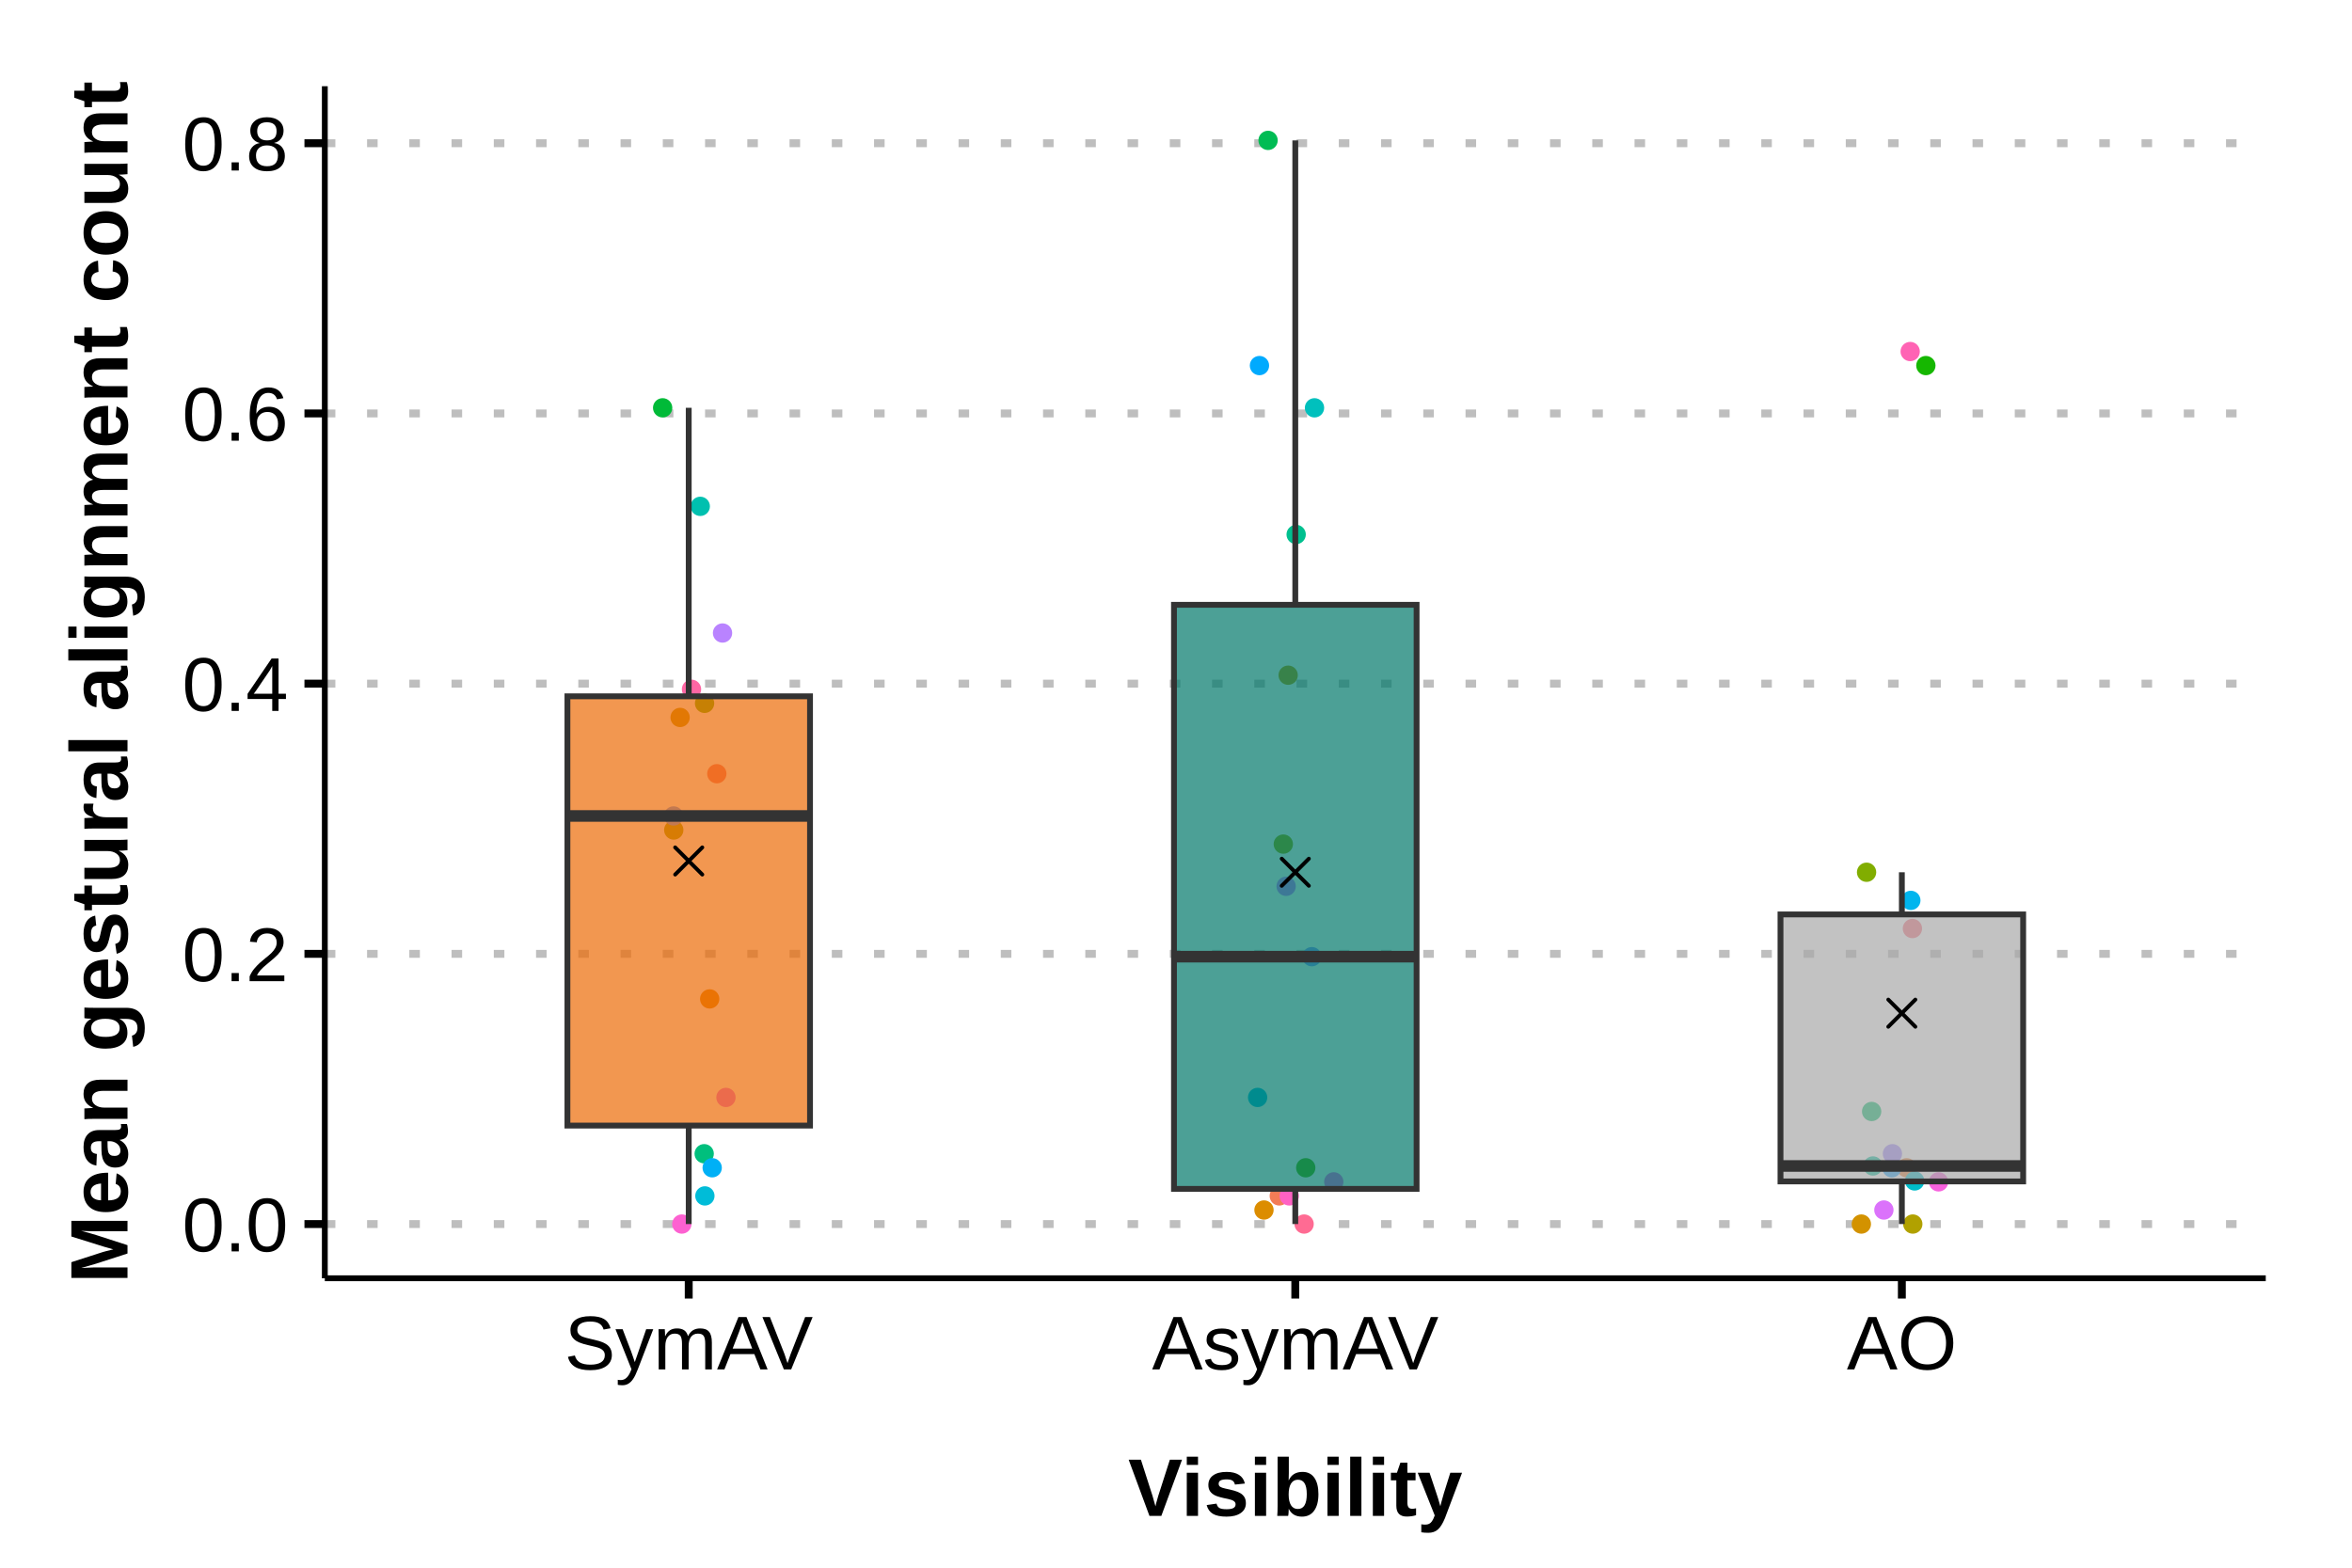
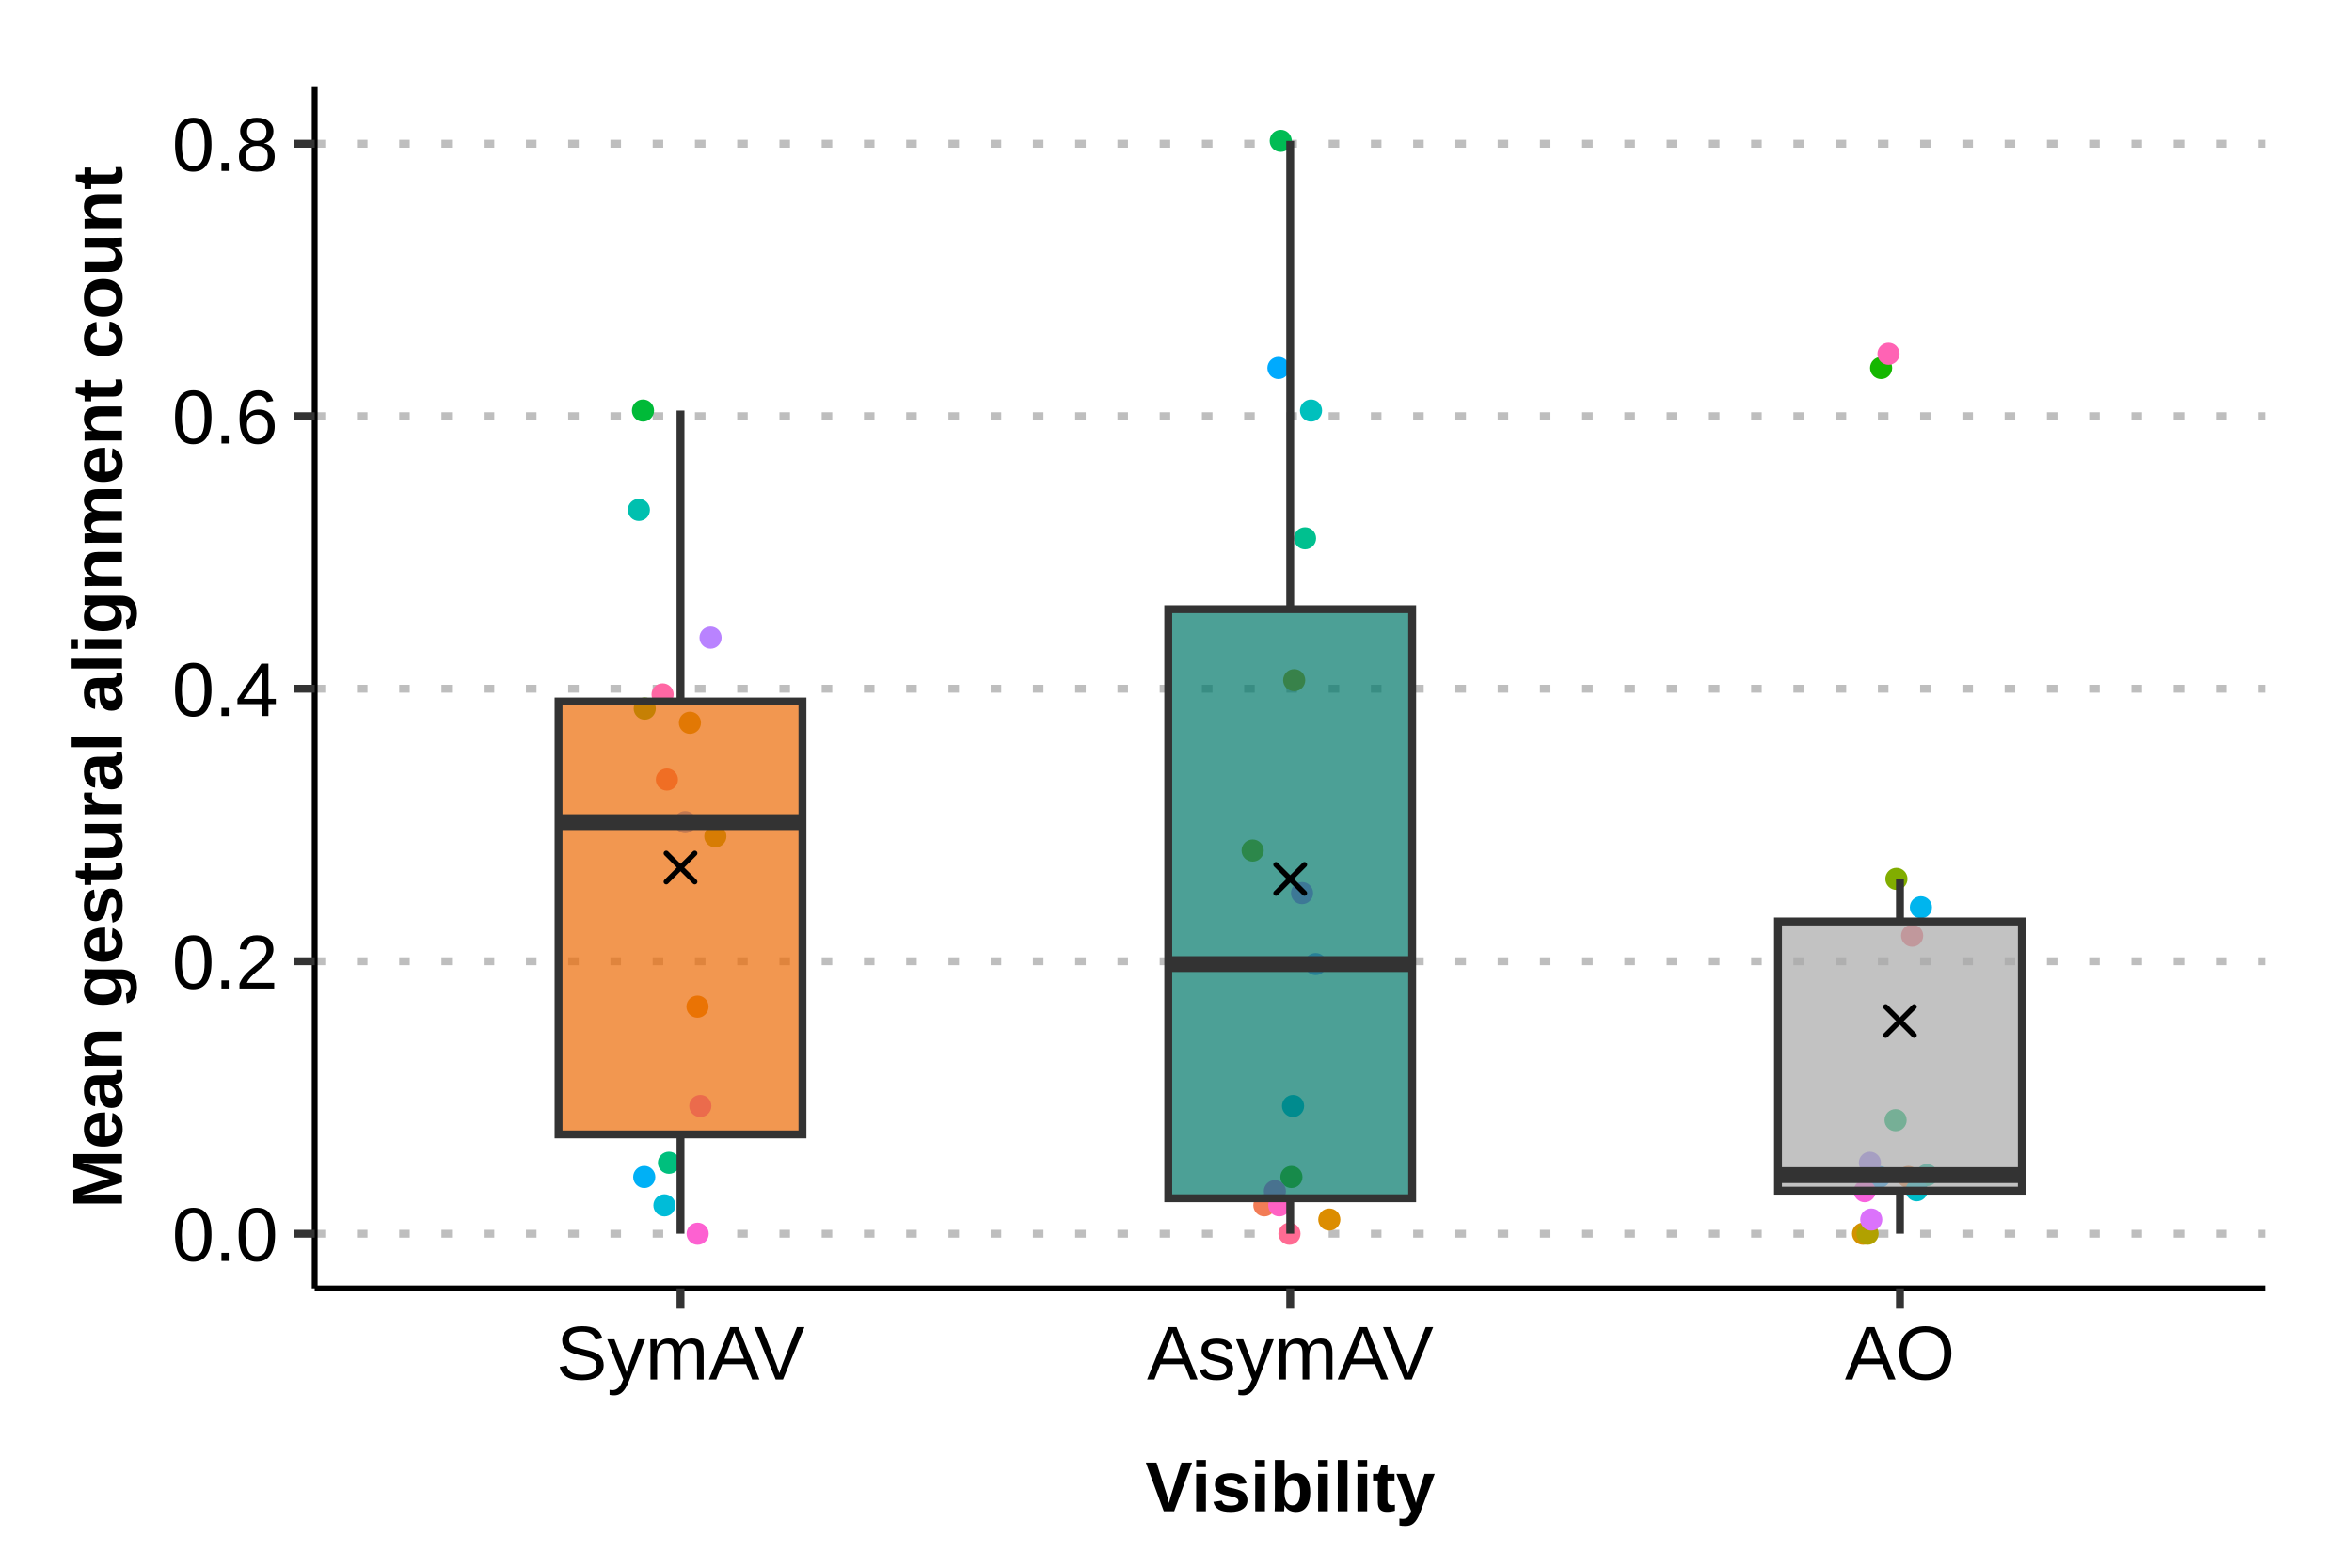
<svg xmlns="http://www.w3.org/2000/svg" width="432.00pt" height="288.00pt" viewBox="0 0 432.00 288.00">
  <g class="svglite">
    <defs>
      <style type="text/css">
    .svglite line, .svglite polyline, .svglite polygon, .svglite path, .svglite rect, .svglite circle {
      fill: none;
      stroke: #000000;
      stroke-linecap: round;
      stroke-linejoin: round;
      stroke-miterlimit: 10.00;
    }
    .svglite text {
      white-space: pre;
    }
    .svglite g.glyphgroup path {
      fill: inherit;
      stroke: none;
    }
  </style>
    </defs>
    <rect width="100%" height="100%" style="stroke: none; fill: none;" />
    <defs>
      <clipPath id="cpMC4wMHw0MzIuMDB8MC4wMHwyODguMDA=">
        <rect x="0.00" y="0.00" width="432.00" height="288.00" />
      </clipPath>
    </defs>
    <g clip-path="url(#cpMC4wMHw0MzIuMDB8MC4wMHwyODguMDA=)">
</g>
    <defs>
-       <clipPath id="cpNTkuNjZ8NDE2LjE2fDE1Ljg0fDIzNC44Mw==">
-         <rect x="59.66" y="15.84" width="356.50" height="218.99" />
+       <clipPath id="cpNTcuODB8NDE2LjE2fDE1Ljg0fDIzNi42OQ==">
+         <rect x="57.80" y="15.84" width="358.36" height="220.85" />
      </clipPath>
    </defs>
-     <g clip-path="url(#cpNTkuNjZ8NDE2LjE2fDE1Ljg0fDIzNC44Mw==)">
-       <polyline points="59.66,224.87 416.16,224.87 " style="stroke-width: 1.45; stroke: #BEBEBE; stroke-dasharray: 1.94,5.82; stroke-linecap: butt;" />
-       <polyline points="59.66,175.23 416.16,175.23 " style="stroke-width: 1.45; stroke: #BEBEBE; stroke-dasharray: 1.94,5.82; stroke-linecap: butt;" />
-       <polyline points="59.66,125.59 416.16,125.59 " style="stroke-width: 1.45; stroke: #BEBEBE; stroke-dasharray: 1.94,5.82; stroke-linecap: butt;" />
-       <polyline points="59.66,75.95 416.16,75.95 " style="stroke-width: 1.45; stroke: #BEBEBE; stroke-dasharray: 1.94,5.82; stroke-linecap: butt;" />
-       <polyline points="59.66,26.31 416.16,26.31 " style="stroke-width: 1.45; stroke: #BEBEBE; stroke-dasharray: 1.94,5.82; stroke-linecap: butt;" />
-       <circle cx="131.66" cy="142.14" r="1.42" style="stroke-width: 0.71; stroke: #F8766D; fill: #F8766D;" />
-       <circle cx="234.97" cy="219.70" r="1.42" style="stroke-width: 0.71; stroke: #F27C56; fill: #F27C56;" />
-       <circle cx="350.20" cy="214.53" r="1.42" style="stroke-width: 0.71; stroke: #EC823A; fill: #EC823A;" />
-       <circle cx="130.35" cy="183.51" r="1.42" style="stroke-width: 0.71; stroke: #E58700; fill: #E58700;" />
-       <circle cx="232.16" cy="222.29" r="1.42" style="stroke-width: 0.71; stroke: #DC8D00; fill: #DC8D00;" />
-       <circle cx="341.88" cy="224.87" r="1.42" style="stroke-width: 0.71; stroke: #D39200; fill: #D39200;" />
-       <circle cx="124.92" cy="131.80" r="1.42" style="stroke-width: 0.71; stroke: #C99800; fill: #C99800;" />
-       <circle cx="236.60" cy="124.04" r="1.42" style="stroke-width: 0.71; stroke: #BD9C00; fill: #BD9C00;" />
-       <circle cx="351.33" cy="224.87" r="1.42" style="stroke-width: 0.71; stroke: #B1A100; fill: #B1A100;" />
-       <circle cx="123.75" cy="152.48" r="1.42" style="stroke-width: 0.71; stroke: #A3A500; fill: #A3A500;" />
-       <circle cx="235.71" cy="155.07" r="1.42" style="stroke-width: 0.71; stroke: #93AA00; fill: #93AA00;" />
-       <circle cx="342.84" cy="160.24" r="1.42" style="stroke-width: 0.71; stroke: #81AD00; fill: #81AD00;" />
-       <circle cx="129.41" cy="129.21" r="1.42" style="stroke-width: 0.71; stroke: #6BB100; fill: #6BB100;" />
-       <circle cx="239.83" cy="214.53" r="1.42" style="stroke-width: 0.71; stroke: #4EB400; fill: #4EB400;" />
-       <circle cx="353.73" cy="67.16" r="1.42" style="stroke-width: 0.71; stroke: #15B700; fill: #15B700;" />
-       <circle cx="121.71" cy="74.92" r="1.42" style="stroke-width: 0.71; stroke: #00BA38; fill: #00BA38;" />
-       <circle cx="232.91" cy="25.79" r="1.42" style="stroke-width: 0.71; stroke: #00BC54; fill: #00BC54;" />
-       <circle cx="343.77" cy="204.19" r="1.42" style="stroke-width: 0.71; stroke: #00BE6A; fill: #00BE6A;" />
-       <circle cx="129.34" cy="211.95" r="1.42" style="stroke-width: 0.71; stroke: #00BF7D; fill: #00BF7D;" />
-       <circle cx="238.07" cy="98.19" r="1.42" style="stroke-width: 0.71; stroke: #00C08F; fill: #00C08F;" />
-       <circle cx="344.01" cy="214.20" r="1.42" style="stroke-width: 0.71; stroke: #00C19F; fill: #00C19F;" />
-       <circle cx="128.62" cy="93.02" r="1.42" style="stroke-width: 0.71; stroke: #00C0AF; fill: #00C0AF;" />
-       <circle cx="241.44" cy="74.92" r="1.42" style="stroke-width: 0.71; stroke: #00C0BD; fill: #00C0BD;" />
-       <circle cx="351.67" cy="216.95" r="1.42" style="stroke-width: 0.71; stroke: #00BECB; fill: #00BECB;" />
-       <circle cx="129.47" cy="219.70" r="1.42" style="stroke-width: 0.71; stroke: #00BCD8; fill: #00BCD8;" />
-       <circle cx="230.99" cy="201.61" r="1.42" style="stroke-width: 0.71; stroke: #00B9E3; fill: #00B9E3;" />
-       <circle cx="350.97" cy="165.41" r="1.42" style="stroke-width: 0.71; stroke: #00B5EE; fill: #00B5EE;" />
-       <circle cx="130.81" cy="214.53" r="1.42" style="stroke-width: 0.71; stroke: #00B0F6; fill: #00B0F6;" />
-       <circle cx="231.33" cy="67.16" r="1.42" style="stroke-width: 0.71; stroke: #00AAFE; fill: #00AAFE;" />
-       <circle cx="347.48" cy="214.53" r="1.42" style="stroke-width: 0.71; stroke: #18A3FF; fill: #18A3FF;" />
-       <circle cx="123.72" cy="149.90" r="1.42" style="stroke-width: 0.71; stroke: #619CFF; fill: #619CFF;" />
-       <circle cx="240.95" cy="175.75" r="1.42" style="stroke-width: 0.71; stroke: #8694FF; fill: #8694FF;" />
-       <circle cx="347.59" cy="211.95" r="1.42" style="stroke-width: 0.71; stroke: #A28BFF; fill: #A28BFF;" />
-       <circle cx="132.71" cy="116.29" r="1.42" style="stroke-width: 0.71; stroke: #B983FF; fill: #B983FF;" />
-       <circle cx="236.23" cy="162.82" r="1.42" style="stroke-width: 0.71; stroke: #CB7AFF; fill: #CB7AFF;" />
-       <circle cx="346.02" cy="222.29" r="1.42" style="stroke-width: 0.71; stroke: #DB72FB; fill: #DB72FB;" />
-       <circle cx="133.34" cy="201.61" r="1.42" style="stroke-width: 0.71; stroke: #E76BF3; fill: #E76BF3;" />
-       <circle cx="244.98" cy="217.12" r="1.42" style="stroke-width: 0.71; stroke: #F166E9; fill: #F166E9;" />
-       <circle cx="356.06" cy="217.12" r="1.42" style="stroke-width: 0.71; stroke: #F862DE; fill: #F862DE;" />
-       <circle cx="125.23" cy="224.87" r="1.42" style="stroke-width: 0.71; stroke: #FD61D1; fill: #FD61D1;" />
-       <circle cx="236.80" cy="219.70" r="1.42" style="stroke-width: 0.71; stroke: #FF61C3; fill: #FF61C3;" />
-       <circle cx="350.85" cy="64.58" r="1.42" style="stroke-width: 0.71; stroke: #FF63B4; fill: #FF63B4;" />
-       <circle cx="127.01" cy="126.63" r="1.42" style="stroke-width: 0.71; stroke: #FF67A4; fill: #FF67A4;" />
-       <circle cx="239.53" cy="224.87" r="1.42" style="stroke-width: 0.71; stroke: #FF6B93; fill: #FF6B93;" />
-       <circle cx="351.26" cy="170.58" r="1.42" style="stroke-width: 0.71; stroke: #FC7181; fill: #FC7181;" />
-       <line x1="126.50" y1="127.92" x2="126.50" y2="74.92" style="stroke-width: 1.07; stroke: #333333; stroke-linecap: butt;" />
-       <line x1="126.50" y1="206.78" x2="126.50" y2="224.87" style="stroke-width: 1.07; stroke: #333333; stroke-linecap: butt;" />
-       <polygon points="104.22,127.92 104.22,206.78 148.78,206.78 148.78,127.92 104.22,127.92 " style="stroke-width: 1.07; stroke: #333333; stroke-linecap: butt; stroke-linejoin: miter; fill: #ED6B06; fill-opacity: 0.70;" />
-       <line x1="104.22" y1="149.90" x2="148.78" y2="149.90" style="stroke-width: 2.13; stroke: #333333; stroke-linecap: butt; stroke-linejoin: miter;" />
-       <line x1="237.91" y1="111.11" x2="237.91" y2="25.79" style="stroke-width: 1.07; stroke: #333333; stroke-linecap: butt;" />
-       <line x1="237.91" y1="218.41" x2="237.91" y2="224.87" style="stroke-width: 1.07; stroke: #333333; stroke-linecap: butt;" />
-       <polygon points="215.63,111.11 215.63,218.41 260.19,218.41 260.19,111.11 215.63,111.11 " style="stroke-width: 1.07; stroke: #333333; stroke-linecap: butt; stroke-linejoin: miter; fill: #00786A; fill-opacity: 0.70;" />
-       <line x1="215.63" y1="175.75" x2="260.19" y2="175.75" style="stroke-width: 2.13; stroke: #333333; stroke-linecap: butt; stroke-linejoin: miter;" />
-       <line x1="349.32" y1="167.99" x2="349.32" y2="160.24" style="stroke-width: 1.07; stroke: #333333; stroke-linecap: butt;" />
-       <line x1="349.32" y1="217.04" x2="349.32" y2="224.87" style="stroke-width: 1.07; stroke: #333333; stroke-linecap: butt;" />
-       <polygon points="327.03,167.99 327.03,217.04 371.60,217.04 371.60,167.99 327.03,167.99 " style="stroke-width: 1.07; stroke: #333333; stroke-linecap: butt; stroke-linejoin: miter; fill: #A9A9A9; fill-opacity: 0.70;" />
-       <line x1="327.03" y1="214.20" x2="371.60" y2="214.20" style="stroke-width: 2.13; stroke: #333333; stroke-linecap: butt; stroke-linejoin: miter;" />
-       <line x1="124.01" y1="160.66" x2="128.99" y2="155.68" style="stroke-width: 0.71;" />
-       <line x1="124.01" y1="155.68" x2="128.99" y2="160.66" style="stroke-width: 0.71;" />
-       <line x1="235.42" y1="162.73" x2="240.40" y2="157.75" style="stroke-width: 0.71;" />
-       <line x1="235.42" y1="157.75" x2="240.40" y2="162.73" style="stroke-width: 0.71;" />
-       <line x1="346.83" y1="188.62" x2="351.80" y2="183.64" style="stroke-width: 0.71;" />
-       <line x1="346.83" y1="183.64" x2="351.80" y2="188.62" style="stroke-width: 0.71;" />
+     <g clip-path="url(#cpNTcuODB8NDE2LjE2fDE1Ljg0fDIzNi42OQ==)">
+       <polyline points="57.80,226.65 416.16,226.65 " style="stroke-width: 1.45; stroke: #BEBEBE; stroke-dasharray: 1.94,5.82; stroke-linecap: butt;" />
+       <polyline points="57.80,176.59 416.16,176.59 " style="stroke-width: 1.45; stroke: #BEBEBE; stroke-dasharray: 1.94,5.82; stroke-linecap: butt;" />
+       <polyline points="57.80,126.52 416.16,126.52 " style="stroke-width: 1.45; stroke: #BEBEBE; stroke-dasharray: 1.94,5.82; stroke-linecap: butt;" />
+       <polyline points="57.80,76.46 416.16,76.46 " style="stroke-width: 1.45; stroke: #BEBEBE; stroke-dasharray: 1.94,5.82; stroke-linecap: butt;" />
+       <polyline points="57.80,26.40 416.16,26.40 " style="stroke-width: 1.45; stroke: #BEBEBE; stroke-dasharray: 1.94,5.82; stroke-linecap: butt;" />
+       <circle cx="122.49" cy="143.21" r="1.55" style="stroke-width: 0.97; stroke: #F8766D; fill: #F8766D;" />
+       <circle cx="232.23" cy="221.43" r="1.55" style="stroke-width: 0.97; stroke: #F27C56; fill: #F27C56;" />
+       <circle cx="350.51" cy="216.22" r="1.55" style="stroke-width: 0.97; stroke: #EC823A; fill: #EC823A;" />
+       <circle cx="128.11" cy="184.93" r="1.55" style="stroke-width: 0.97; stroke: #E58700; fill: #E58700;" />
+       <circle cx="244.16" cy="224.04" r="1.55" style="stroke-width: 0.97; stroke: #DC8D00; fill: #DC8D00;" />
+       <circle cx="342.20" cy="226.65" r="1.55" style="stroke-width: 0.97; stroke: #D39200; fill: #D39200;" />
+       <circle cx="126.72" cy="132.78" r="1.55" style="stroke-width: 0.97; stroke: #C99800; fill: #C99800;" />
+       <circle cx="237.71" cy="124.96" r="1.55" style="stroke-width: 0.97; stroke: #BD9C00; fill: #BD9C00;" />
+       <circle cx="343.02" cy="226.65" r="1.55" style="stroke-width: 0.97; stroke: #B1A100; fill: #B1A100;" />
+       <circle cx="131.39" cy="153.64" r="1.55" style="stroke-width: 0.97; stroke: #A3A500; fill: #A3A500;" />
+       <circle cx="230.08" cy="156.25" r="1.55" style="stroke-width: 0.97; stroke: #93AA00; fill: #93AA00;" />
+       <circle cx="348.32" cy="161.46" r="1.55" style="stroke-width: 0.97; stroke: #81AD00; fill: #81AD00;" />
+       <circle cx="118.42" cy="130.17" r="1.55" style="stroke-width: 0.97; stroke: #6BB100; fill: #6BB100;" />
+       <circle cx="237.20" cy="216.22" r="1.55" style="stroke-width: 0.97; stroke: #4EB400; fill: #4EB400;" />
+       <circle cx="345.51" cy="67.60" r="1.55" style="stroke-width: 0.97; stroke: #15B700; fill: #15B700;" />
+       <circle cx="118.10" cy="75.42" r="1.55" style="stroke-width: 0.97; stroke: #00BA38; fill: #00BA38;" />
+       <circle cx="235.24" cy="25.88" r="1.55" style="stroke-width: 0.97; stroke: #00BC54; fill: #00BC54;" />
+       <circle cx="348.17" cy="205.79" r="1.55" style="stroke-width: 0.97; stroke: #00BE6A; fill: #00BE6A;" />
+       <circle cx="122.87" cy="213.61" r="1.55" style="stroke-width: 0.97; stroke: #00BF7D; fill: #00BF7D;" />
+       <circle cx="239.70" cy="98.89" r="1.55" style="stroke-width: 0.97; stroke: #00C08F; fill: #00C08F;" />
+       <circle cx="353.91" cy="215.88" r="1.55" style="stroke-width: 0.97; stroke: #00C19F; fill: #00C19F;" />
+       <circle cx="117.34" cy="93.67" r="1.55" style="stroke-width: 0.97; stroke: #00C0AF; fill: #00C0AF;" />
+       <circle cx="240.80" cy="75.42" r="1.55" style="stroke-width: 0.97; stroke: #00C0BD; fill: #00C0BD;" />
+       <circle cx="352.04" cy="218.66" r="1.55" style="stroke-width: 0.97; stroke: #00BECB; fill: #00BECB;" />
+       <circle cx="122.04" cy="221.43" r="1.55" style="stroke-width: 0.97; stroke: #00BCD8; fill: #00BCD8;" />
+       <circle cx="237.50" cy="203.18" r="1.55" style="stroke-width: 0.97; stroke: #00B9E3; fill: #00B9E3;" />
+       <circle cx="352.82" cy="166.68" r="1.55" style="stroke-width: 0.97; stroke: #00B5EE; fill: #00B5EE;" />
+       <circle cx="118.33" cy="216.22" r="1.55" style="stroke-width: 0.97; stroke: #00B0F6; fill: #00B0F6;" />
+       <circle cx="234.82" cy="67.60" r="1.55" style="stroke-width: 0.97; stroke: #00AAFE; fill: #00AAFE;" />
+       <circle cx="345.18" cy="216.22" r="1.55" style="stroke-width: 0.97; stroke: #18A3FF; fill: #18A3FF;" />
+       <circle cx="125.85" cy="151.03" r="1.55" style="stroke-width: 0.97; stroke: #619CFF; fill: #619CFF;" />
+       <circle cx="241.65" cy="177.11" r="1.55" style="stroke-width: 0.97; stroke: #8694FF; fill: #8694FF;" />
+       <circle cx="343.45" cy="213.61" r="1.55" style="stroke-width: 0.97; stroke: #A28BFF; fill: #A28BFF;" />
+       <circle cx="130.51" cy="117.14" r="1.55" style="stroke-width: 0.97; stroke: #B983FF; fill: #B983FF;" />
+       <circle cx="239.15" cy="164.07" r="1.55" style="stroke-width: 0.97; stroke: #CB7AFF; fill: #CB7AFF;" />
+       <circle cx="343.70" cy="224.04" r="1.55" style="stroke-width: 0.97; stroke: #DB72FB; fill: #DB72FB;" />
+       <circle cx="128.63" cy="203.18" r="1.55" style="stroke-width: 0.97; stroke: #E76BF3; fill: #E76BF3;" />
+       <circle cx="234.16" cy="218.83" r="1.55" style="stroke-width: 0.97; stroke: #F166E9; fill: #F166E9;" />
+       <circle cx="342.49" cy="218.83" r="1.55" style="stroke-width: 0.97; stroke: #F862DE; fill: #F862DE;" />
+       <circle cx="128.14" cy="226.65" r="1.55" style="stroke-width: 0.97; stroke: #FD61D1; fill: #FD61D1;" />
+       <circle cx="234.97" cy="221.43" r="1.55" style="stroke-width: 0.97; stroke: #FF61C3; fill: #FF61C3;" />
+       <circle cx="346.87" cy="64.99" r="1.55" style="stroke-width: 0.97; stroke: #FF63B4; fill: #FF63B4;" />
+       <circle cx="121.70" cy="127.57" r="1.55" style="stroke-width: 0.97; stroke: #FF67A4; fill: #FF67A4;" />
+       <circle cx="236.84" cy="226.65" r="1.55" style="stroke-width: 0.97; stroke: #FF6B93; fill: #FF6B93;" />
+       <circle cx="351.21" cy="171.89" r="1.55" style="stroke-width: 0.97; stroke: #FC7181; fill: #FC7181;" />
+       <line x1="124.99" y1="128.87" x2="124.99" y2="75.42" style="stroke-width: 1.45; stroke: #333333; stroke-linecap: butt;" />
+       <line x1="124.99" y1="208.40" x2="124.99" y2="226.65" style="stroke-width: 1.45; stroke: #333333; stroke-linecap: butt;" />
+       <polygon points="102.59,128.87 102.59,208.40 147.39,208.40 147.39,128.87 102.59,128.87 " style="stroke-width: 1.45; stroke: #333333; stroke-linecap: butt; stroke-linejoin: miter; fill: #ED6B06; fill-opacity: 0.70;" />
+       <line x1="102.59" y1="151.03" x2="147.39" y2="151.03" style="stroke-width: 2.91; stroke: #333333; stroke-linecap: butt; stroke-linejoin: miter;" />
+       <line x1="236.98" y1="111.92" x2="236.98" y2="25.88" style="stroke-width: 1.45; stroke: #333333; stroke-linecap: butt;" />
+       <line x1="236.98" y1="220.13" x2="236.98" y2="226.65" style="stroke-width: 1.45; stroke: #333333; stroke-linecap: butt;" />
+       <polygon points="214.58,111.92 214.58,220.13 259.38,220.13 259.38,111.92 214.58,111.92 " style="stroke-width: 1.45; stroke: #333333; stroke-linecap: butt; stroke-linejoin: miter; fill: #00786A; fill-opacity: 0.70;" />
+       <line x1="214.58" y1="177.11" x2="259.38" y2="177.11" style="stroke-width: 2.91; stroke: #333333; stroke-linecap: butt; stroke-linejoin: miter;" />
+       <line x1="348.97" y1="169.29" x2="348.97" y2="161.46" style="stroke-width: 1.45; stroke: #333333; stroke-linecap: butt;" />
+       <line x1="348.97" y1="218.74" x2="348.97" y2="226.65" style="stroke-width: 1.45; stroke: #333333; stroke-linecap: butt;" />
+       <polygon points="326.57,169.29 326.57,218.74 371.36,218.74 371.36,169.29 326.57,169.29 " style="stroke-width: 1.45; stroke: #333333; stroke-linecap: butt; stroke-linejoin: miter; fill: #A9A9A9; fill-opacity: 0.70;" />
+       <line x1="326.57" y1="215.88" x2="371.36" y2="215.88" style="stroke-width: 2.91; stroke: #333333; stroke-linecap: butt; stroke-linejoin: miter;" />
+       <line x1="122.37" y1="161.99" x2="127.61" y2="156.76" style="stroke-width: 0.97;" />
+       <line x1="122.37" y1="156.76" x2="127.61" y2="161.99" style="stroke-width: 0.97;" />
+       <line x1="234.36" y1="164.08" x2="239.60" y2="158.85" style="stroke-width: 0.97;" />
+       <line x1="234.36" y1="158.85" x2="239.60" y2="164.08" style="stroke-width: 0.97;" />
+       <line x1="346.35" y1="190.19" x2="351.58" y2="184.96" style="stroke-width: 0.97;" />
+       <line x1="346.35" y1="184.96" x2="351.58" y2="190.19" style="stroke-width: 0.97;" />
    </g>
    <g clip-path="url(#cpMC4wMHw0MzIuMDB8MC4wMHwyODguMDA=)">
-       <polyline points="59.66,234.83 59.66,15.84 " style="stroke-width: 1.07; stroke-linecap: butt;" />
-       <text x="52.93" y="229.89" text-anchor="end" style="font-size: 14.00px; font-family: &quot;Arial&quot;;" textLength="19.45px" lengthAdjust="spacingAndGlyphs">0.0</text>
-       <text x="52.93" y="180.25" text-anchor="end" style="font-size: 14.00px; font-family: &quot;Arial&quot;;" textLength="19.45px" lengthAdjust="spacingAndGlyphs">0.2</text>
-       <text x="52.93" y="130.60" text-anchor="end" style="font-size: 14.00px; font-family: &quot;Arial&quot;;" textLength="19.45px" lengthAdjust="spacingAndGlyphs">0.4</text>
-       <text x="52.93" y="80.96" text-anchor="end" style="font-size: 14.00px; font-family: &quot;Arial&quot;;" textLength="19.45px" lengthAdjust="spacingAndGlyphs">0.6</text>
-       <text x="52.93" y="31.32" text-anchor="end" style="font-size: 14.00px; font-family: &quot;Arial&quot;;" textLength="19.45px" lengthAdjust="spacingAndGlyphs">0.8</text>
-       <polyline points="55.92,224.87 59.66,224.87 " style="stroke-width: 1.45; stroke-linecap: butt;" />
-       <polyline points="55.92,175.23 59.66,175.23 " style="stroke-width: 1.45; stroke-linecap: butt;" />
-       <polyline points="55.92,125.59 59.66,125.59 " style="stroke-width: 1.45; stroke-linecap: butt;" />
-       <polyline points="55.92,75.95 59.66,75.95 " style="stroke-width: 1.45; stroke-linecap: butt;" />
-       <polyline points="55.92,26.31 59.66,26.31 " style="stroke-width: 1.45; stroke-linecap: butt;" />
-       <polyline points="59.66,234.83 416.16,234.83 " style="stroke-width: 1.07; stroke-linecap: butt;" />
-       <polyline points="126.50,238.56 126.50,234.83 " style="stroke-width: 1.45; stroke-linecap: butt;" />
-       <polyline points="237.91,238.56 237.91,234.83 " style="stroke-width: 1.45; stroke-linecap: butt;" />
-       <polyline points="349.32,238.56 349.32,234.83 " style="stroke-width: 1.45; stroke-linecap: butt;" />
-       <text x="126.50" y="251.58" text-anchor="middle" style="font-size: 14.00px; font-family: &quot;Arial&quot;;" textLength="45.66px" lengthAdjust="spacingAndGlyphs">SymAV</text>
-       <text x="237.91" y="251.58" text-anchor="middle" style="font-size: 14.00px; font-family: &quot;Arial&quot;;" textLength="52.66px" lengthAdjust="spacingAndGlyphs">AsymAV</text>
-       <text x="349.32" y="251.58" text-anchor="middle" style="font-size: 14.00px; font-family: &quot;Arial&quot;;" textLength="20.23px" lengthAdjust="spacingAndGlyphs">AO</text>
-       <text x="237.91" y="278.48" text-anchor="middle" style="font-size: 15.00px; font-weight: bold; font-family: &quot;Arial&quot;;" textLength="61.44px" lengthAdjust="spacingAndGlyphs">Visibility</text>
-       <text transform="translate(23.42,125.33) rotate(-90)" text-anchor="middle" style="font-size: 15.00px; font-weight: bold; font-family: &quot;Arial&quot;;" textLength="220.88px" lengthAdjust="spacingAndGlyphs">Mean gestural alignment count</text>
+       <polyline points="57.80,236.69 57.80,15.84 " style="stroke-width: 1.07; stroke-linecap: butt;" />
+       <text x="51.07" y="231.66" text-anchor="end" style="font-size: 14.00px; font-family: &quot;Arial&quot;;" textLength="19.45px" lengthAdjust="spacingAndGlyphs">0.0</text>
+       <text x="51.07" y="181.60" text-anchor="end" style="font-size: 14.00px; font-family: &quot;Arial&quot;;" textLength="19.45px" lengthAdjust="spacingAndGlyphs">0.2</text>
+       <text x="51.07" y="131.54" text-anchor="end" style="font-size: 14.00px; font-family: &quot;Arial&quot;;" textLength="19.45px" lengthAdjust="spacingAndGlyphs">0.4</text>
+       <text x="51.07" y="81.47" text-anchor="end" style="font-size: 14.00px; font-family: &quot;Arial&quot;;" textLength="19.45px" lengthAdjust="spacingAndGlyphs">0.6</text>
+       <text x="51.07" y="31.41" text-anchor="end" style="font-size: 14.00px; font-family: &quot;Arial&quot;;" textLength="19.45px" lengthAdjust="spacingAndGlyphs">0.8</text>
+       <polyline points="54.06,226.65 57.80,226.65 " style="stroke-width: 1.45; stroke: #333333; stroke-linecap: butt;" />
+       <polyline points="54.06,176.59 57.80,176.59 " style="stroke-width: 1.45; stroke: #333333; stroke-linecap: butt;" />
+       <polyline points="54.06,126.52 57.80,126.52 " style="stroke-width: 1.45; stroke: #333333; stroke-linecap: butt;" />
+       <polyline points="54.06,76.46 57.80,76.46 " style="stroke-width: 1.45; stroke: #333333; stroke-linecap: butt;" />
+       <polyline points="54.06,26.40 57.80,26.40 " style="stroke-width: 1.45; stroke: #333333; stroke-linecap: butt;" />
+       <polyline points="57.80,236.69 416.16,236.69 " style="stroke-width: 1.07; stroke-linecap: butt;" />
+       <polyline points="124.99,240.42 124.99,236.69 " style="stroke-width: 1.45; stroke: #333333; stroke-linecap: butt;" />
+       <polyline points="236.98,240.42 236.98,236.69 " style="stroke-width: 1.45; stroke: #333333; stroke-linecap: butt;" />
+       <polyline points="348.97,240.42 348.97,236.69 " style="stroke-width: 1.45; stroke: #333333; stroke-linecap: butt;" />
+       <text x="124.99" y="253.43" text-anchor="middle" style="font-size: 14.00px; font-family: &quot;Arial&quot;;" textLength="45.66px" lengthAdjust="spacingAndGlyphs">SymAV</text>
+       <text x="236.98" y="253.43" text-anchor="middle" style="font-size: 14.00px; font-family: &quot;Arial&quot;;" textLength="52.66px" lengthAdjust="spacingAndGlyphs">AsymAV</text>
+       <text x="348.97" y="253.43" text-anchor="middle" style="font-size: 14.00px; font-family: &quot;Arial&quot;;" textLength="20.23px" lengthAdjust="spacingAndGlyphs">AO</text>
+       <text x="236.98" y="277.63" text-anchor="middle" style="font-size: 13.00px; font-weight: bold; font-family: &quot;Arial&quot;;" textLength="53.22px" lengthAdjust="spacingAndGlyphs">Visibility</text>
+       <text transform="translate(22.41,126.26) rotate(-90)" text-anchor="middle" style="font-size: 13.00px; font-weight: bold; font-family: &quot;Arial&quot;;" textLength="191.41px" lengthAdjust="spacingAndGlyphs">Mean gestural alignment count</text>
    </g>
  </g>
</svg>
